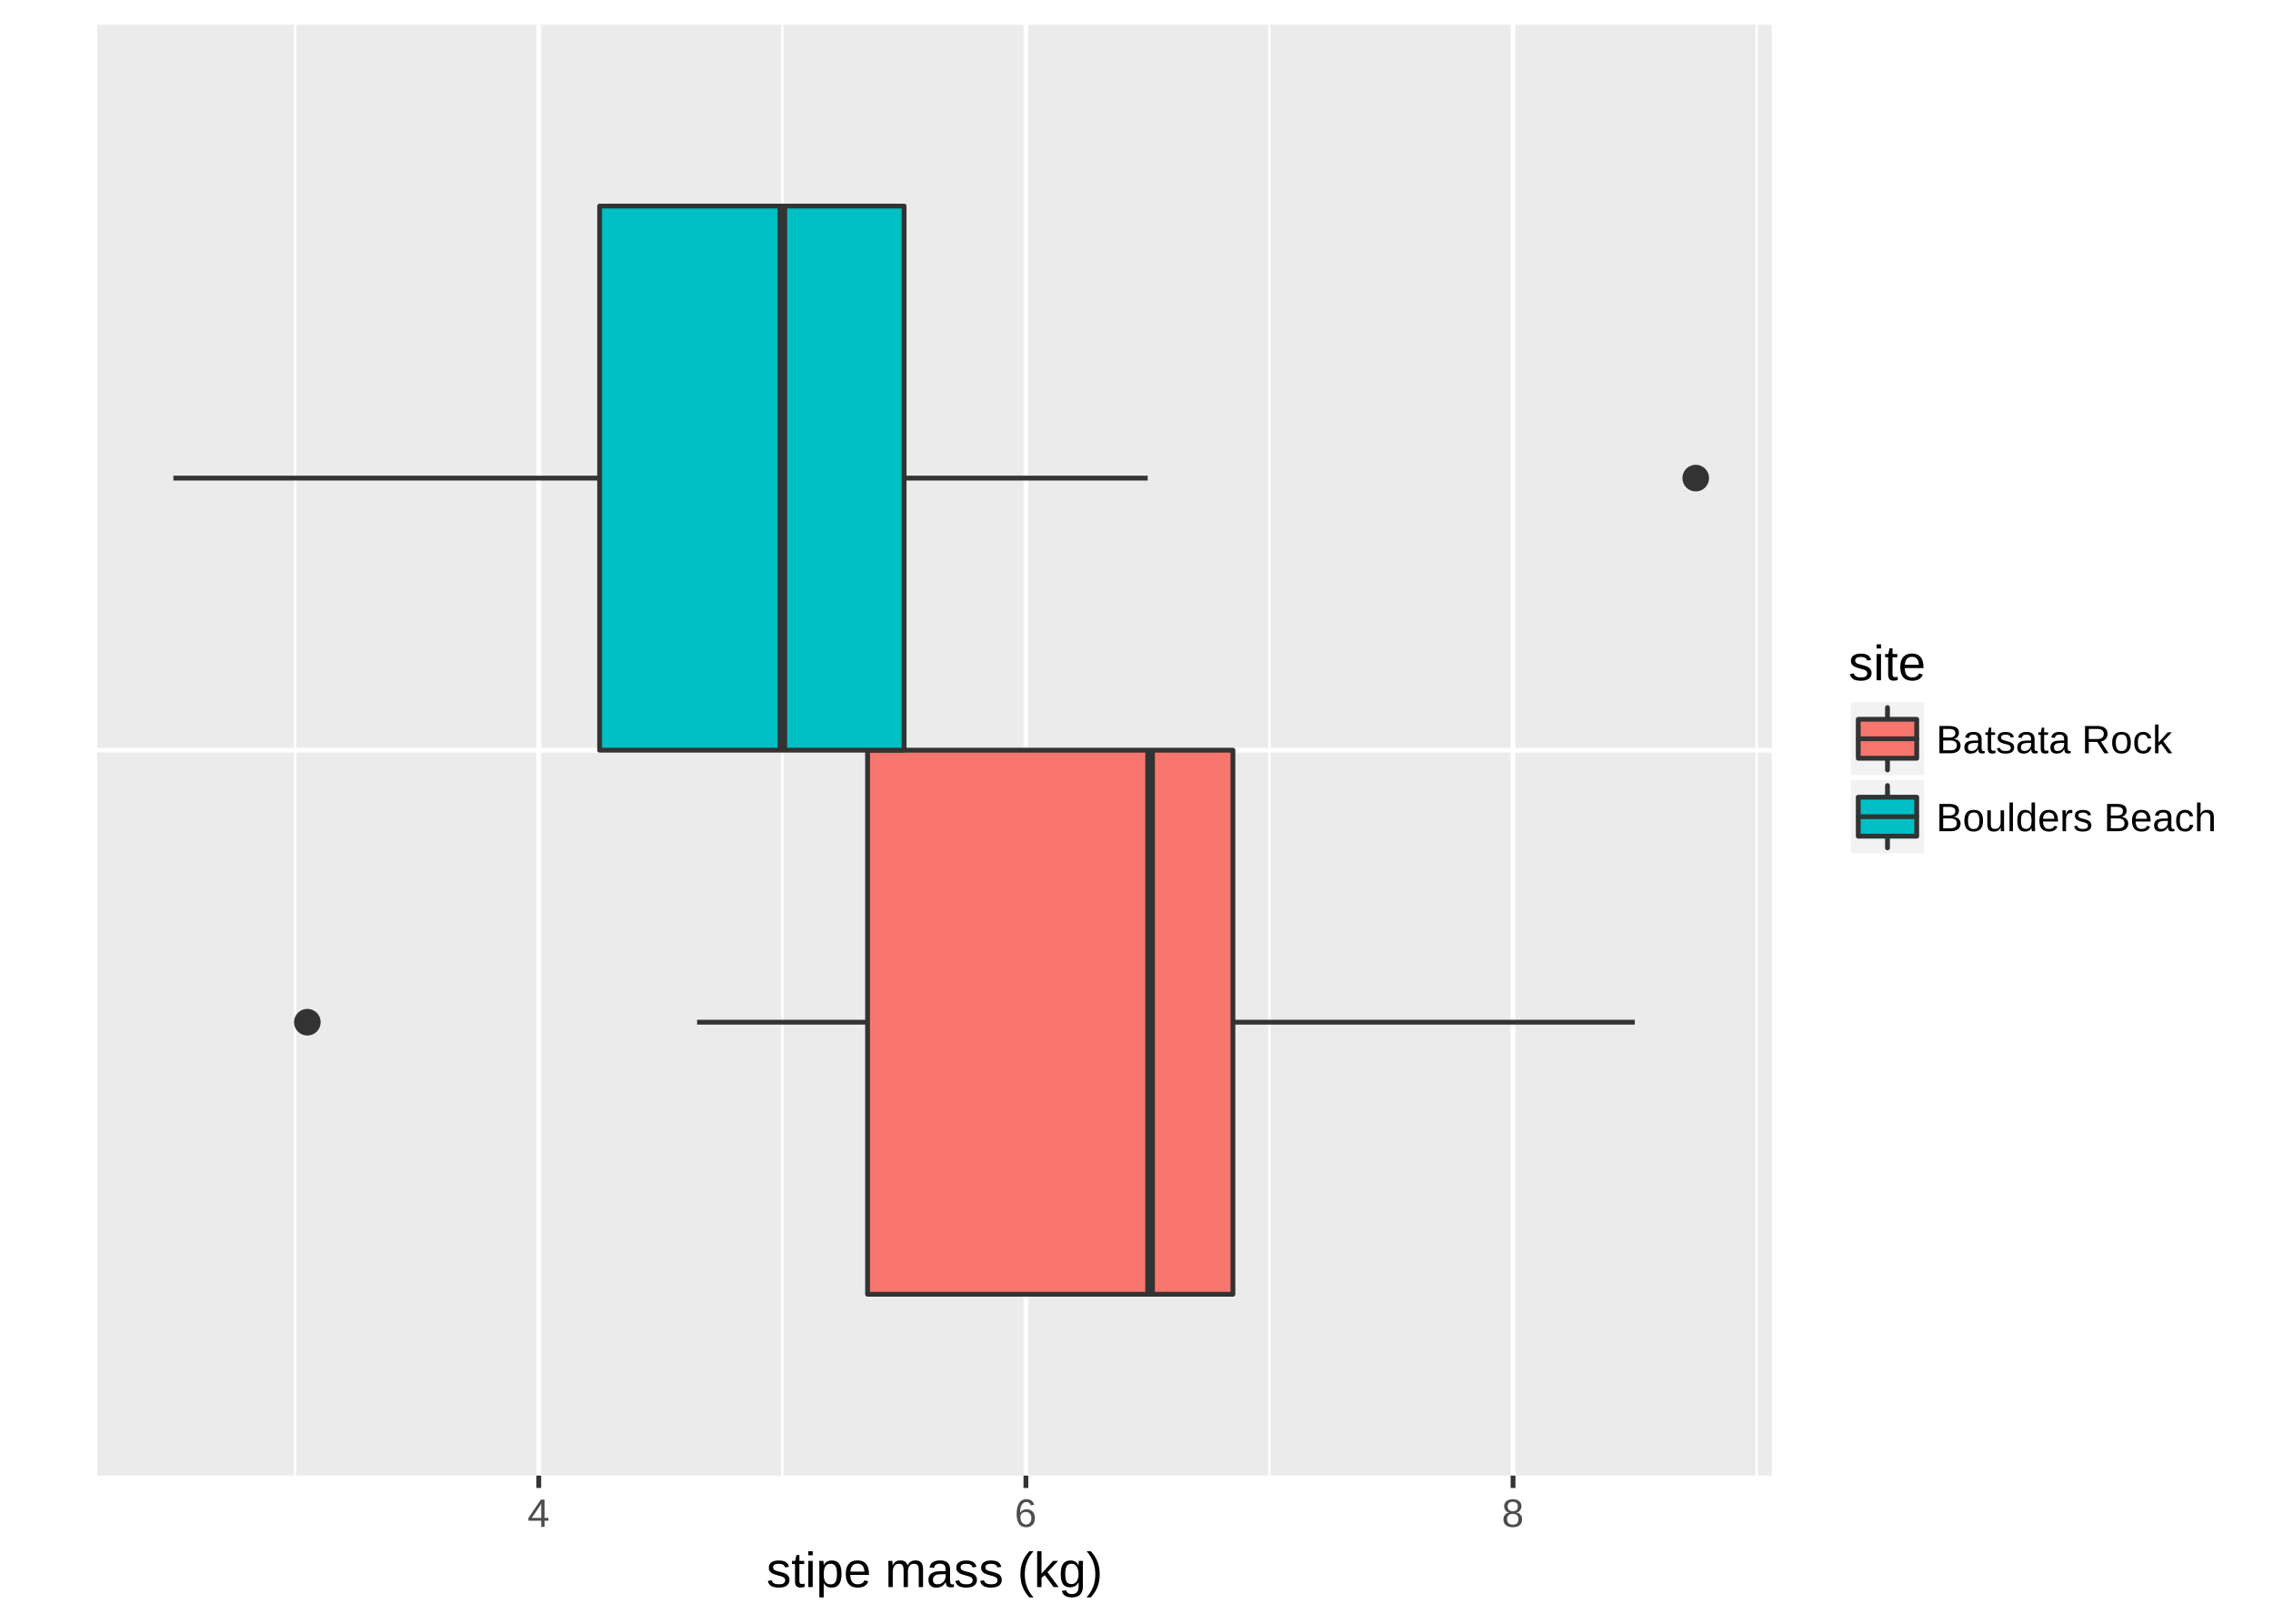
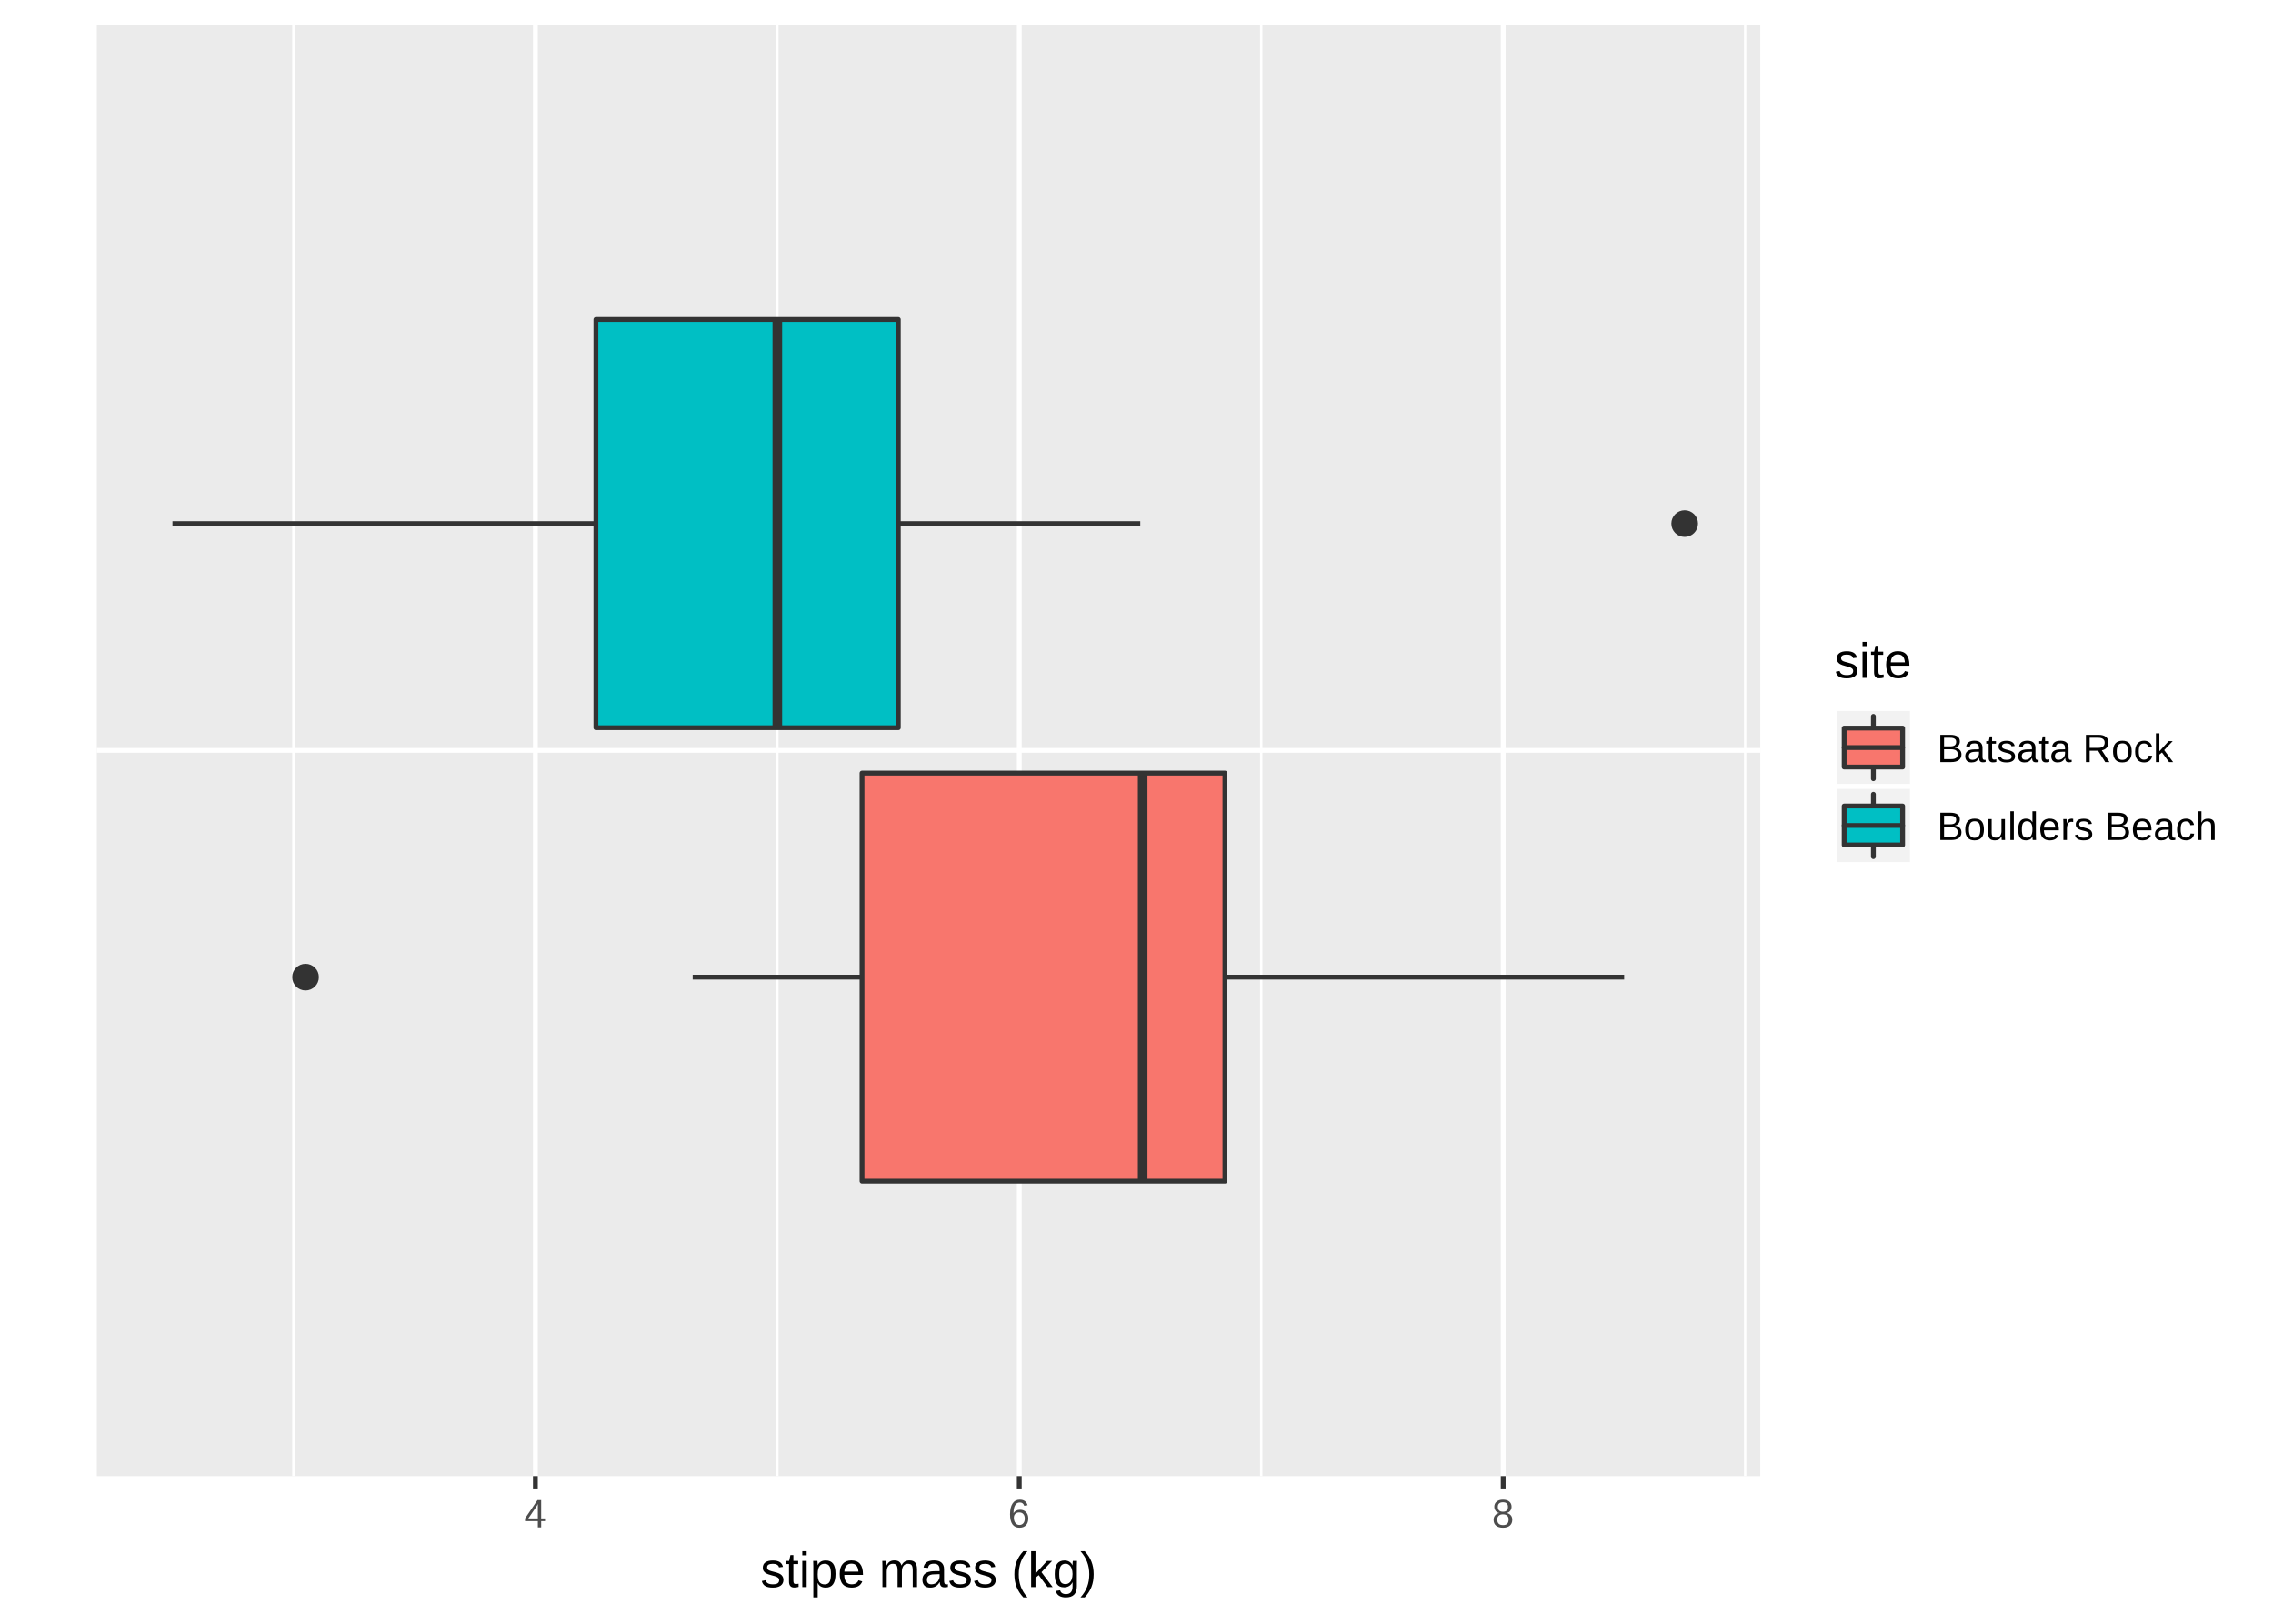
<svg xmlns="http://www.w3.org/2000/svg" viewBox="0 0 504.00 360.00">
  <defs>
    <style type="text/css">
    line, polyline, path, rect, circle {
      fill: none;
      stroke: #000000;
      stroke-linecap: round;
      stroke-linejoin: round;
      stroke-miterlimit: 10.00;
    }
  </style>
  </defs>
  <rect width="100%" height="100%" style="stroke: none; fill: #FFFFFF;" />
  <rect x="0.00" y="0.00" width="504.00" height="360.00" style="stroke-width: 1.07; stroke: #FFFFFF; fill: #FFFFFF;" />
  <defs>
-     <clipPath id="cpMjEuNTczNnwzOTIuODcyfDMyNy4xNTd8NS40Nzk0NQ==">
-       <rect x="21.57" y="5.48" width="371.30" height="321.68" />
+     <clipPath id="cpMjEuNDczOXwzOTAuMzEyfDMyNy4yNTd8NS40Nzk0NQ==">
+       <rect x="21.47" y="5.48" width="368.84" height="321.78" />
    </clipPath>
  </defs>
-   <rect x="21.57" y="5.48" width="371.30" height="321.68" style="stroke-width: 1.07; stroke: none; fill: #EBEBEB;" clip-path="url(#cpMjEuNTczNnwzOTIuODcyfDMyNy4xNTd8NS40Nzk0NQ==)" />
-   <polyline points="65.45,327.16 65.45,5.48 " style="stroke-width: 0.53; stroke: #FFFFFF; stroke-linecap: butt;" clip-path="url(#cpMjEuNTczNnwzOTIuODcyfDMyNy4xNTd8NS40Nzk0NQ==)" />
-   <polyline points="173.47,327.16 173.47,5.48 " style="stroke-width: 0.53; stroke: #FFFFFF; stroke-linecap: butt;" clip-path="url(#cpMjEuNTczNnwzOTIuODcyfDMyNy4xNTd8NS40Nzk0NQ==)" />
-   <polyline points="281.48,327.16 281.48,5.48 " style="stroke-width: 0.53; stroke: #FFFFFF; stroke-linecap: butt;" clip-path="url(#cpMjEuNTczNnwzOTIuODcyfDMyNy4xNTd8NS40Nzk0NQ==)" />
-   <polyline points="389.50,327.16 389.50,5.48 " style="stroke-width: 0.53; stroke: #FFFFFF; stroke-linecap: butt;" clip-path="url(#cpMjEuNTczNnwzOTIuODcyfDMyNy4xNTd8NS40Nzk0NQ==)" />
-   <polyline points="21.57,166.32 392.87,166.32 " style="stroke-width: 1.07; stroke: #FFFFFF; stroke-linecap: butt;" clip-path="url(#cpMjEuNTczNnwzOTIuODcyfDMyNy4xNTd8NS40Nzk0NQ==)" />
-   <polyline points="119.46,327.16 119.46,5.48 " style="stroke-width: 1.07; stroke: #FFFFFF; stroke-linecap: butt;" clip-path="url(#cpMjEuNTczNnwzOTIuODcyfDMyNy4xNTd8NS40Nzk0NQ==)" />
-   <polyline points="227.48,327.16 227.48,5.48 " style="stroke-width: 1.07; stroke: #FFFFFF; stroke-linecap: butt;" clip-path="url(#cpMjEuNTczNnwzOTIuODcyfDMyNy4xNTd8NS40Nzk0NQ==)" />
-   <polyline points="335.49,327.16 335.49,5.48 " style="stroke-width: 1.07; stroke: #FFFFFF; stroke-linecap: butt;" clip-path="url(#cpMjEuNTczNnwzOTIuODcyfDMyNy4xNTd8NS40Nzk0NQ==)" />
-   <circle cx="68.15" cy="226.63" r="1.95pt" style="stroke-width: 0.71; stroke: #333333; fill: #333333;" clip-path="url(#cpMjEuNTczNnwzOTIuODcyfDMyNy4xNTd8NS40Nzk0NQ==)" />
-   <line x1="273.38" y1="226.63" x2="362.49" y2="226.63" style="stroke-width: 1.07; stroke: #333333; stroke-linecap: butt;" clip-path="url(#cpMjEuNTczNnwzOTIuODcyfDMyNy4xNTd8NS40Nzk0NQ==)" />
-   <line x1="192.37" y1="226.63" x2="154.57" y2="226.63" style="stroke-width: 1.07; stroke: #333333; stroke-linecap: butt;" clip-path="url(#cpMjEuNTczNnwzOTIuODcyfDMyNy4xNTd8NS40Nzk0NQ==)" />
-   <polyline points="273.38,286.95 192.37,286.95 192.37,166.32 273.38,166.32 273.38,286.95 " style="stroke-width: 1.07; stroke: #333333; fill: #F8766D;" clip-path="url(#cpMjEuNTczNnwzOTIuODcyfDMyNy4xNTd8NS40Nzk0NQ==)" />
-   <line x1="255.02" y1="286.95" x2="255.02" y2="166.32" style="stroke-width: 2.13; stroke: #333333; stroke-linecap: butt;" clip-path="url(#cpMjEuNTczNnwzOTIuODcyfDMyNy4xNTd8NS40Nzk0NQ==)" />
-   <circle cx="376.00" cy="106.00" r="1.95pt" style="stroke-width: 0.71; stroke: #333333; fill: #333333;" clip-path="url(#cpMjEuNTczNnwzOTIuODcyfDMyNy4xNTd8NS40Nzk0NQ==)" />
-   <line x1="200.47" y1="106.00" x2="254.48" y2="106.00" style="stroke-width: 1.07; stroke: #333333; stroke-linecap: butt;" clip-path="url(#cpMjEuNTczNnwzOTIuODcyfDMyNy4xNTd8NS40Nzk0NQ==)" />
-   <line x1="132.96" y1="106.00" x2="38.45" y2="106.00" style="stroke-width: 1.07; stroke: #333333; stroke-linecap: butt;" clip-path="url(#cpMjEuNTczNnwzOTIuODcyfDMyNy4xNTd8NS40Nzk0NQ==)" />
-   <polyline points="200.47,166.32 132.96,166.32 132.96,45.69 200.47,45.69 200.47,166.32 " style="stroke-width: 1.07; stroke: #333333; fill: #00BFC4;" clip-path="url(#cpMjEuNTczNnwzOTIuODcyfDMyNy4xNTd8NS40Nzk0NQ==)" />
-   <line x1="173.47" y1="166.32" x2="173.47" y2="45.69" style="stroke-width: 2.13; stroke: #333333; stroke-linecap: butt;" clip-path="url(#cpMjEuNTczNnwzOTIuODcyfDMyNy4xNTd8NS40Nzk0NQ==)" />
+   <rect x="21.47" y="5.48" width="368.84" height="321.78" style="stroke-width: 1.07; stroke: none; fill: #EBEBEB;" clip-path="url(#cpMjEuNDczOXwzOTAuMzEyfDMyNy4yNTd8NS40Nzk0NQ==)" />
+   <polyline points="65.06,327.26 65.06,5.48 " style="stroke-width: 0.53; stroke: #FFFFFF; stroke-linecap: butt;" clip-path="url(#cpMjEuNDczOXwzOTAuMzEyfDMyNy4yNTd8NS40Nzk0NQ==)" />
+   <polyline points="172.36,327.26 172.36,5.48 " style="stroke-width: 0.53; stroke: #FFFFFF; stroke-linecap: butt;" clip-path="url(#cpMjEuNDczOXwzOTAuMzEyfDMyNy4yNTd8NS40Nzk0NQ==)" />
+   <polyline points="279.66,327.26 279.66,5.48 " style="stroke-width: 0.53; stroke: #FFFFFF; stroke-linecap: butt;" clip-path="url(#cpMjEuNDczOXwzOTAuMzEyfDMyNy4yNTd8NS40Nzk0NQ==)" />
+   <polyline points="386.96,327.26 386.96,5.48 " style="stroke-width: 0.53; stroke: #FFFFFF; stroke-linecap: butt;" clip-path="url(#cpMjEuNDczOXwzOTAuMzEyfDMyNy4yNTd8NS40Nzk0NQ==)" />
+   <polyline points="21.47,166.37 390.31,166.37 " style="stroke-width: 1.07; stroke: #FFFFFF; stroke-linecap: butt;" clip-path="url(#cpMjEuNDczOXwzOTAuMzEyfDMyNy4yNTd8NS40Nzk0NQ==)" />
+   <polyline points="118.71,327.26 118.71,5.48 " style="stroke-width: 1.07; stroke: #FFFFFF; stroke-linecap: butt;" clip-path="url(#cpMjEuNDczOXwzOTAuMzEyfDMyNy4yNTd8NS40Nzk0NQ==)" />
+   <polyline points="226.01,327.26 226.01,5.48 " style="stroke-width: 1.07; stroke: #FFFFFF; stroke-linecap: butt;" clip-path="url(#cpMjEuNDczOXwzOTAuMzEyfDMyNy4yNTd8NS40Nzk0NQ==)" />
+   <polyline points="333.31,327.26 333.31,5.48 " style="stroke-width: 1.07; stroke: #FFFFFF; stroke-linecap: butt;" clip-path="url(#cpMjEuNDczOXwzOTAuMzEyfDMyNy4yNTd8NS40Nzk0NQ==)" />
+   <circle cx="67.75" cy="216.65" r="1.95pt" style="stroke-width: 0.71; stroke: #333333; fill: #333333;" clip-path="url(#cpMjEuNDczOXwzOTAuMzEyfDMyNy4yNTd8NS40Nzk0NQ==)" />
+   <line x1="271.61" y1="216.65" x2="360.13" y2="216.65" style="stroke-width: 1.07; stroke: #333333; stroke-linecap: butt;" clip-path="url(#cpMjEuNDczOXwzOTAuMzEyfDMyNy4yNTd8NS40Nzk0NQ==)" />
+   <line x1="191.14" y1="216.65" x2="153.59" y2="216.65" style="stroke-width: 1.07; stroke: #333333; stroke-linecap: butt;" clip-path="url(#cpMjEuNDczOXwzOTAuMzEyfDMyNy4yNTd8NS40Nzk0NQ==)" />
+   <polyline points="271.61,261.90 191.14,261.90 191.14,171.40 271.61,171.40 271.61,261.90 " style="stroke-width: 1.07; stroke: #333333; fill: #F8766D;" clip-path="url(#cpMjEuNDczOXwzOTAuMzEyfDMyNy4yNTd8NS40Nzk0NQ==)" />
+   <line x1="253.37" y1="261.90" x2="253.37" y2="171.40" style="stroke-width: 2.13; stroke: #333333; stroke-linecap: butt;" clip-path="url(#cpMjEuNDczOXwzOTAuMzEyfDMyNy4yNTd8NS40Nzk0NQ==)" />
+   <circle cx="373.55" cy="116.09" r="1.95pt" style="stroke-width: 0.71; stroke: #333333; fill: #333333;" clip-path="url(#cpMjEuNDczOXwzOTAuMzEyfDMyNy4yNTd8NS40Nzk0NQ==)" />
+   <line x1="199.19" y1="116.09" x2="252.84" y2="116.09" style="stroke-width: 1.07; stroke: #333333; stroke-linecap: butt;" clip-path="url(#cpMjEuNDczOXwzOTAuMzEyfDMyNy4yNTd8NS40Nzk0NQ==)" />
+   <line x1="132.13" y1="116.09" x2="38.24" y2="116.09" style="stroke-width: 1.07; stroke: #333333; stroke-linecap: butt;" clip-path="url(#cpMjEuNDczOXwzOTAuMzEyfDMyNy4yNTd8NS40Nzk0NQ==)" />
+   <polyline points="199.19,161.34 132.13,161.34 132.13,70.84 199.19,70.84 199.19,161.34 " style="stroke-width: 1.07; stroke: #333333; fill: #00BFC4;" clip-path="url(#cpMjEuNDczOXwzOTAuMzEyfDMyNy4yNTd8NS40Nzk0NQ==)" />
+   <line x1="172.36" y1="161.34" x2="172.36" y2="70.84" style="stroke-width: 2.13; stroke: #333333; stroke-linecap: butt;" clip-path="url(#cpMjEuNDczOXwzOTAuMzEyfDMyNy4yNTd8NS40Nzk0NQ==)" />
  <defs>
    <clipPath id="cpMHw1MDR8MzYwfDA=">
      <rect x="0.00" y="0.00" width="504.00" height="360.00" />
    </clipPath>
  </defs>
-   <polyline points="119.46,329.90 119.46,327.16 " style="stroke-width: 1.07; stroke: #333333; stroke-linecap: butt;" clip-path="url(#cpMHw1MDR8MzYwfDA=)" />
-   <polyline points="227.48,329.90 227.48,327.16 " style="stroke-width: 1.07; stroke: #333333; stroke-linecap: butt;" clip-path="url(#cpMHw1MDR8MzYwfDA=)" />
-   <polyline points="335.49,329.90 335.49,327.16 " style="stroke-width: 1.07; stroke: #333333; stroke-linecap: butt;" clip-path="url(#cpMHw1MDR8MzYwfDA=)" />
+   <polyline points="118.71,330.00 118.71,327.26 " style="stroke-width: 1.07; stroke: #333333; stroke-linecap: butt;" clip-path="url(#cpMHw1MDR8MzYwfDA=)" />
+   <polyline points="226.01,330.00 226.01,327.26 " style="stroke-width: 1.07; stroke: #333333; stroke-linecap: butt;" clip-path="url(#cpMHw1MDR8MzYwfDA=)" />
+   <polyline points="333.31,330.00 333.31,327.26 " style="stroke-width: 1.07; stroke: #333333; stroke-linecap: butt;" clip-path="url(#cpMHw1MDR8MzYwfDA=)" />
  <g clip-path="url(#cpMHw1MDR8MzYwfDA=)">
-     <text x="116.96" y="338.53" style="font-size: 8.80px; fill: #4D4D4D; font-family: Arial;" textLength="5.01px" lengthAdjust="spacingAndGlyphs">4</text>
+     <text x="116.21" y="338.63" style="font-size: 8.80px; fill: #4D4D4D; font-family: Arial;" textLength="5.01px" lengthAdjust="spacingAndGlyphs">4</text>
  </g>
  <g clip-path="url(#cpMHw1MDR8MzYwfDA=)">
-     <text x="224.97" y="338.53" style="font-size: 8.80px; fill: #4D4D4D; font-family: Arial;" textLength="5.01px" lengthAdjust="spacingAndGlyphs">6</text>
+     <text x="223.51" y="338.63" style="font-size: 8.80px; fill: #4D4D4D; font-family: Arial;" textLength="5.01px" lengthAdjust="spacingAndGlyphs">6</text>
  </g>
  <g clip-path="url(#cpMHw1MDR8MzYwfDA=)">
-     <text x="332.99" y="338.53" style="font-size: 8.80px; fill: #4D4D4D; font-family: Arial;" textLength="5.01px" lengthAdjust="spacingAndGlyphs">8</text>
+     <text x="330.81" y="338.63" style="font-size: 8.80px; fill: #4D4D4D; font-family: Arial;" textLength="5.01px" lengthAdjust="spacingAndGlyphs">8</text>
  </g>
  <g clip-path="url(#cpMHw1MDR8MzYwfDA=)">
-     <text x="169.94" y="351.88" style="font-size: 11.00px; font-family: Arial;" textLength="74.57px" lengthAdjust="spacingAndGlyphs">stipe mass (kg)</text>
+     <text x="168.61" y="351.88" style="font-size: 11.00px; font-family: Arial;" textLength="74.57px" lengthAdjust="spacingAndGlyphs">stipe mass (kg)</text>
  </g>
-   <rect x="404.21" y="137.26" width="94.31" height="58.12" style="stroke-width: 1.07; stroke: none; fill: #FFFFFF;" clip-path="url(#cpMHw1MDR8MzYwfDA=)" />
+   <rect x="401.27" y="135.60" width="97.25" height="61.54" style="stroke-width: 1.07; stroke: none; fill: #FFFFFF;" clip-path="url(#cpMHw1MDR8MzYwfDA=)" />
  <g clip-path="url(#cpMHw1MDR8MzYwfDA=)">
-     <text x="409.88" y="150.82" style="font-size: 11.00px; font-family: Arial;" textLength="17.12px" lengthAdjust="spacingAndGlyphs">site</text>
+     <text x="406.75" y="150.29" style="font-size: 11.00px; font-family: Arial;" textLength="17.12px" lengthAdjust="spacingAndGlyphs">site</text>
  </g>
-   <rect x="409.88" y="155.15" width="17.28" height="17.28" style="stroke-width: 1.07; stroke: #FFFFFF; fill: #F2F2F2;" clip-path="url(#cpMHw1MDR8MzYwfDA=)" />
-   <polyline points="418.52,170.70 418.52,168.11 " style="stroke-width: 1.07; stroke: #333333;" clip-path="url(#cpMHw1MDR8MzYwfDA=)" />
-   <polyline points="418.52,159.47 418.52,156.88 " style="stroke-width: 1.07; stroke: #333333;" clip-path="url(#cpMHw1MDR8MzYwfDA=)" />
-   <rect x="412.04" y="159.47" width="12.96" height="8.64" style="stroke-width: 1.07; stroke: #333333; fill: #F8766D;" clip-path="url(#cpMHw1MDR8MzYwfDA=)" />
-   <polyline points="412.04,163.79 425.00,163.79 " style="stroke-width: 1.07; stroke: #333333;" clip-path="url(#cpMHw1MDR8MzYwfDA=)" />
-   <rect x="409.88" y="172.43" width="17.28" height="17.28" style="stroke-width: 1.07; stroke: #FFFFFF; fill: #F2F2F2;" clip-path="url(#cpMHw1MDR8MzYwfDA=)" />
-   <polyline points="418.52,187.98 418.52,185.39 " style="stroke-width: 1.07; stroke: #333333;" clip-path="url(#cpMHw1MDR8MzYwfDA=)" />
-   <polyline points="418.52,176.75 418.52,174.16 " style="stroke-width: 1.07; stroke: #333333;" clip-path="url(#cpMHw1MDR8MzYwfDA=)" />
-   <rect x="412.04" y="176.75" width="12.96" height="8.64" style="stroke-width: 1.07; stroke: #333333; fill: #00BFC4;" clip-path="url(#cpMHw1MDR8MzYwfDA=)" />
-   <polyline points="412.04,181.07 425.00,181.07 " style="stroke-width: 1.07; stroke: #333333;" clip-path="url(#cpMHw1MDR8MzYwfDA=)" />
+   <rect x="406.75" y="157.10" width="17.28" height="17.28" style="stroke-width: 1.07; stroke: #FFFFFF; fill: #F2F2F2;" clip-path="url(#cpMHw1MDR8MzYwfDA=)" />
+   <polyline points="415.39,172.65 415.39,170.06 " style="stroke-width: 1.07; stroke: #333333;" clip-path="url(#cpMHw1MDR8MzYwfDA=)" />
+   <polyline points="415.39,161.42 415.39,158.82 " style="stroke-width: 1.07; stroke: #333333;" clip-path="url(#cpMHw1MDR8MzYwfDA=)" />
+   <rect x="408.91" y="161.42" width="12.96" height="8.64" style="stroke-width: 1.07; stroke: #333333; fill: #F8766D;" clip-path="url(#cpMHw1MDR8MzYwfDA=)" />
+   <polyline points="408.91,165.74 421.87,165.74 " style="stroke-width: 1.07; stroke: #333333;" clip-path="url(#cpMHw1MDR8MzYwfDA=)" />
+   <rect x="406.75" y="174.38" width="17.28" height="17.28" style="stroke-width: 1.07; stroke: #FFFFFF; fill: #F2F2F2;" clip-path="url(#cpMHw1MDR8MzYwfDA=)" />
+   <polyline points="415.39,189.93 415.39,187.34 " style="stroke-width: 1.07; stroke: #333333;" clip-path="url(#cpMHw1MDR8MzYwfDA=)" />
+   <polyline points="415.39,178.70 415.39,176.10 " style="stroke-width: 1.07; stroke: #333333;" clip-path="url(#cpMHw1MDR8MzYwfDA=)" />
+   <rect x="408.91" y="178.70" width="12.96" height="8.64" style="stroke-width: 1.07; stroke: #333333; fill: #00BFC4;" clip-path="url(#cpMHw1MDR8MzYwfDA=)" />
+   <polyline points="408.91,183.02 421.87,183.02 " style="stroke-width: 1.07; stroke: #333333;" clip-path="url(#cpMHw1MDR8MzYwfDA=)" />
  <g clip-path="url(#cpMHw1MDR8MzYwfDA=)">
-     <text x="429.32" y="167.01" style="font-size: 8.80px; font-family: Arial;" textLength="53.53px" lengthAdjust="spacingAndGlyphs">Batsata Rock</text>
+     <text x="429.51" y="168.96" style="font-size: 8.80px; font-family: Arial;" textLength="53.53px" lengthAdjust="spacingAndGlyphs">Batsata Rock</text>
  </g>
  <g clip-path="url(#cpMHw1MDR8MzYwfDA=)">
-     <text x="429.32" y="184.29" style="font-size: 8.80px; font-family: Arial;" textLength="63.54px" lengthAdjust="spacingAndGlyphs">Boulders Beach</text>
+     <text x="429.51" y="186.24" style="font-size: 8.80px; font-family: Arial;" textLength="63.54px" lengthAdjust="spacingAndGlyphs">Boulders Beach</text>
  </g>
</svg>
